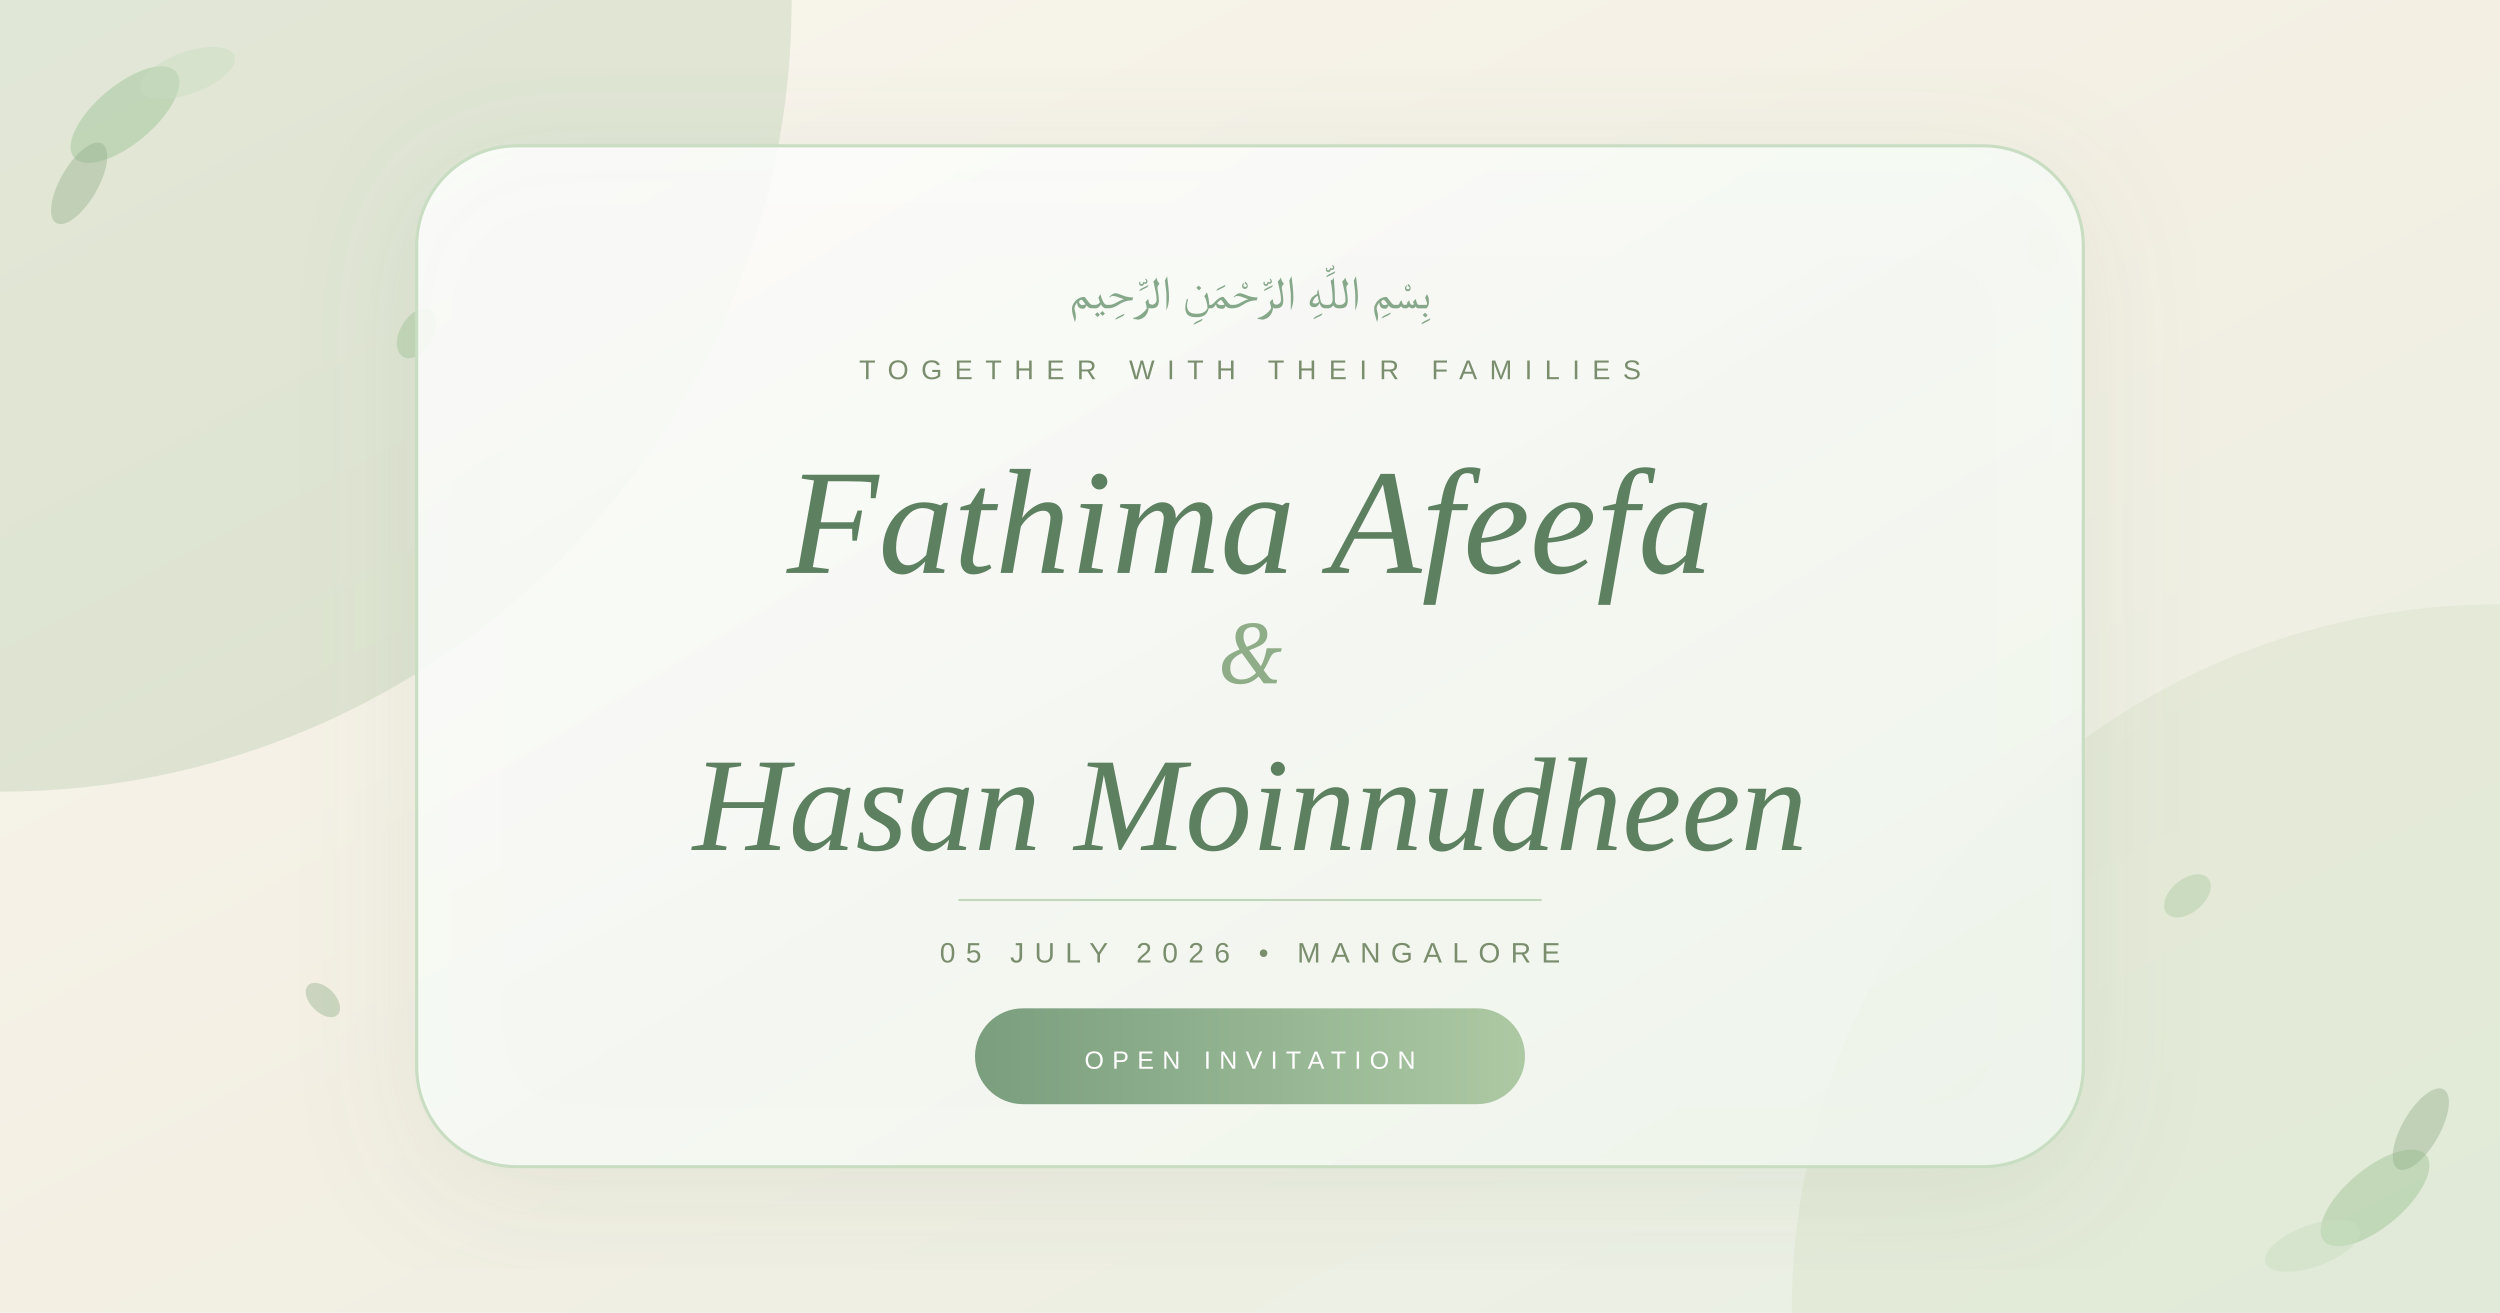
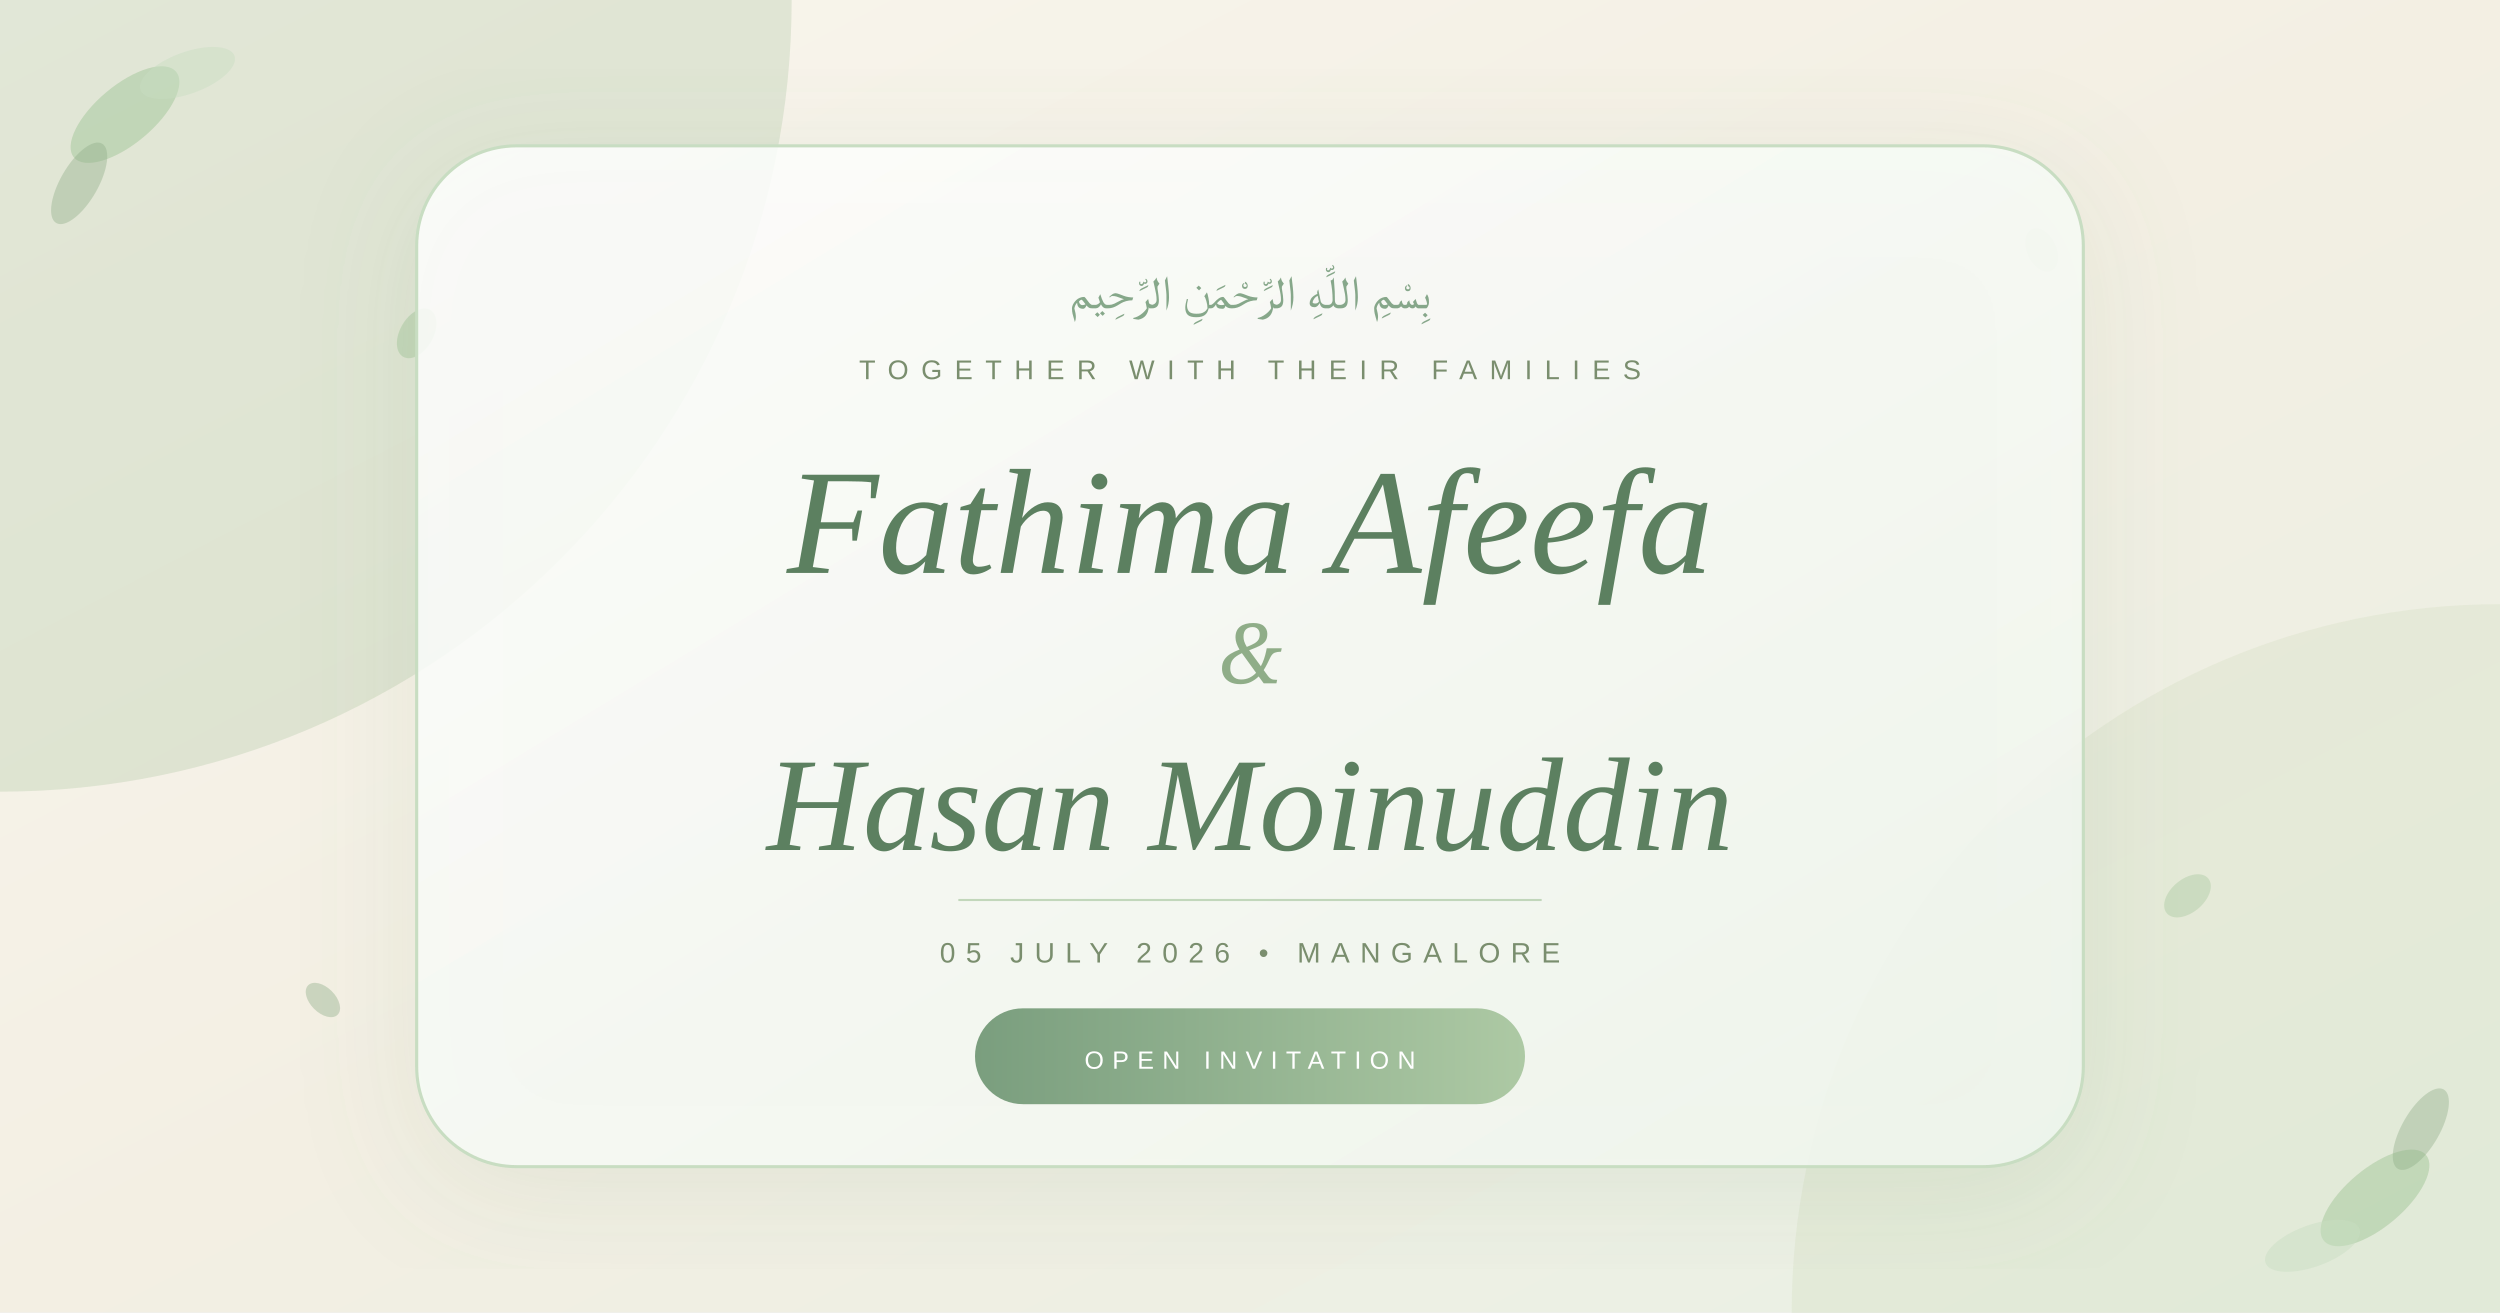
<svg xmlns="http://www.w3.org/2000/svg" width="1200" height="630" viewBox="0 0 1200 630">
  <defs>
    <linearGradient id="bg" x1="0%" y1="0%" x2="100%" y2="100%">
      <stop offset="0%" stop-color="#f9f6ee" />
      <stop offset="50%" stop-color="#f3efe3" />
      <stop offset="100%" stop-color="#e8f0e4" />
    </linearGradient>
    <linearGradient id="card" x1="0%" y1="0%" x2="100%" y2="100%">
      <stop offset="0%" stop-color="#ffffff" stop-opacity="0.85" />
      <stop offset="100%" stop-color="#f0f7ee" stop-opacity="0.85" />
    </linearGradient>
    <linearGradient id="btn" x1="0%" y1="0%" x2="100%" y2="0%">
      <stop offset="0%" stop-color="#7a9e7e" />
      <stop offset="100%" stop-color="#adc9a4" />
    </linearGradient>
    <filter id="shadow">
      <feDropShadow dx="0" dy="12" stdDeviation="28" flood-color="#7a9e7e" flood-opacity="0.15" />
    </filter>
  </defs>
  <rect width="1200" height="630" fill="url(#bg)" />
  <circle cx="0" cy="0" r="380" fill="rgba(143,179,133,0.22)" />
  <circle cx="1200" cy="630" r="340" fill="rgba(196,212,170,0.2)" />
  <ellipse cx="60" cy="55" rx="32" ry="14" fill="#a8c89e" opacity="0.55" transform="rotate(-40 60 55)" />
  <ellipse cx="90" cy="35" rx="24" ry="10" fill="#c8ddc2" opacity="0.45" transform="rotate(-20 90 35)" />
  <ellipse cx="38" cy="88" rx="22" ry="9" fill="#8fad88" opacity="0.4" transform="rotate(-60 38 88)" />
  <ellipse cx="1140" cy="575" rx="32" ry="14" fill="#a8c89e" opacity="0.55" transform="rotate(140 1140 575)" />
  <ellipse cx="1110" cy="598" rx="24" ry="10" fill="#c8ddc2" opacity="0.45" transform="rotate(160 1110 598)" />
  <ellipse cx="1162" cy="542" rx="22" ry="9" fill="#8fad88" opacity="0.4" transform="rotate(120 1162 542)" />
  <ellipse cx="200" cy="160" rx="8" ry="13" fill="#a8c89e" opacity="0.5" transform="rotate(30 200 160)" />
  <ellipse cx="980" cy="120" rx="7" ry="11" fill="#c8ddc2" opacity="0.45" transform="rotate(-25 980 120)" />
  <ellipse cx="1050" cy="430" rx="8" ry="13" fill="#a8c89e" opacity="0.4" transform="rotate(50 1050 430)" />
  <ellipse cx="155" cy="480" rx="6" ry="10" fill="#8fad88" opacity="0.4" transform="rotate(-45 155 480)" />
  <rect x="200" y="70" width="800" height="490" rx="48" fill="url(#card)" filter="url(#shadow)" stroke="#c8ddc2" stroke-width="1.5" />
  <text x="600" y="148" text-anchor="middle" font-family="serif" font-size="22" fill="#7a9e7e" opacity="0.9">بِسْمِ اللَّهِ الرَّحْمَنِ الرَّحِيم</text>
  <text x="600" y="182" text-anchor="middle" font-family="'Helvetica Neue', Arial, sans-serif" font-size="13" fill="#7a8e6e" letter-spacing="6">TOGETHER WITH THEIR FAMILIES</text>
  <text x="600" y="275" text-anchor="middle" font-family="Georgia, 'Times New Roman', serif" font-size="72" fill="#5c8060" font-style="italic">Fathima Afeefa</text>
  <text x="600" y="328" text-anchor="middle" font-family="Georgia, serif" font-size="40" fill="#8fad88" font-style="italic">&amp;</text>
-   <text x="600" y="408" text-anchor="middle" font-family="Georgia, 'Times New Roman', serif" font-size="64" fill="#5c8060" font-style="italic">Hasan Moinnudheen</text>
+   <text x="600" y="408" text-anchor="middle" font-family="Georgia, 'Times New Roman', serif" font-size="64" fill="#5c8060" font-style="italic">Hasan Moinuddin</text>
  <line x1="460" y1="432" x2="740" y2="432" stroke="#adc9a4" stroke-width="1" opacity="0.7" />
  <text x="600" y="462" text-anchor="middle" font-family="'Helvetica Neue', Arial, sans-serif" font-size="13.5" fill="#7a8e6e" letter-spacing="5">05 JULY 2026  •  MANGALORE</text>
  <rect x="468" y="484" width="264" height="46" rx="23" fill="url(#btn)" />
  <text x="600" y="513" text-anchor="middle" font-family="'Helvetica Neue', Arial, sans-serif" font-size="12" fill="white" letter-spacing="4">OPEN INVITATION</text>
</svg>
